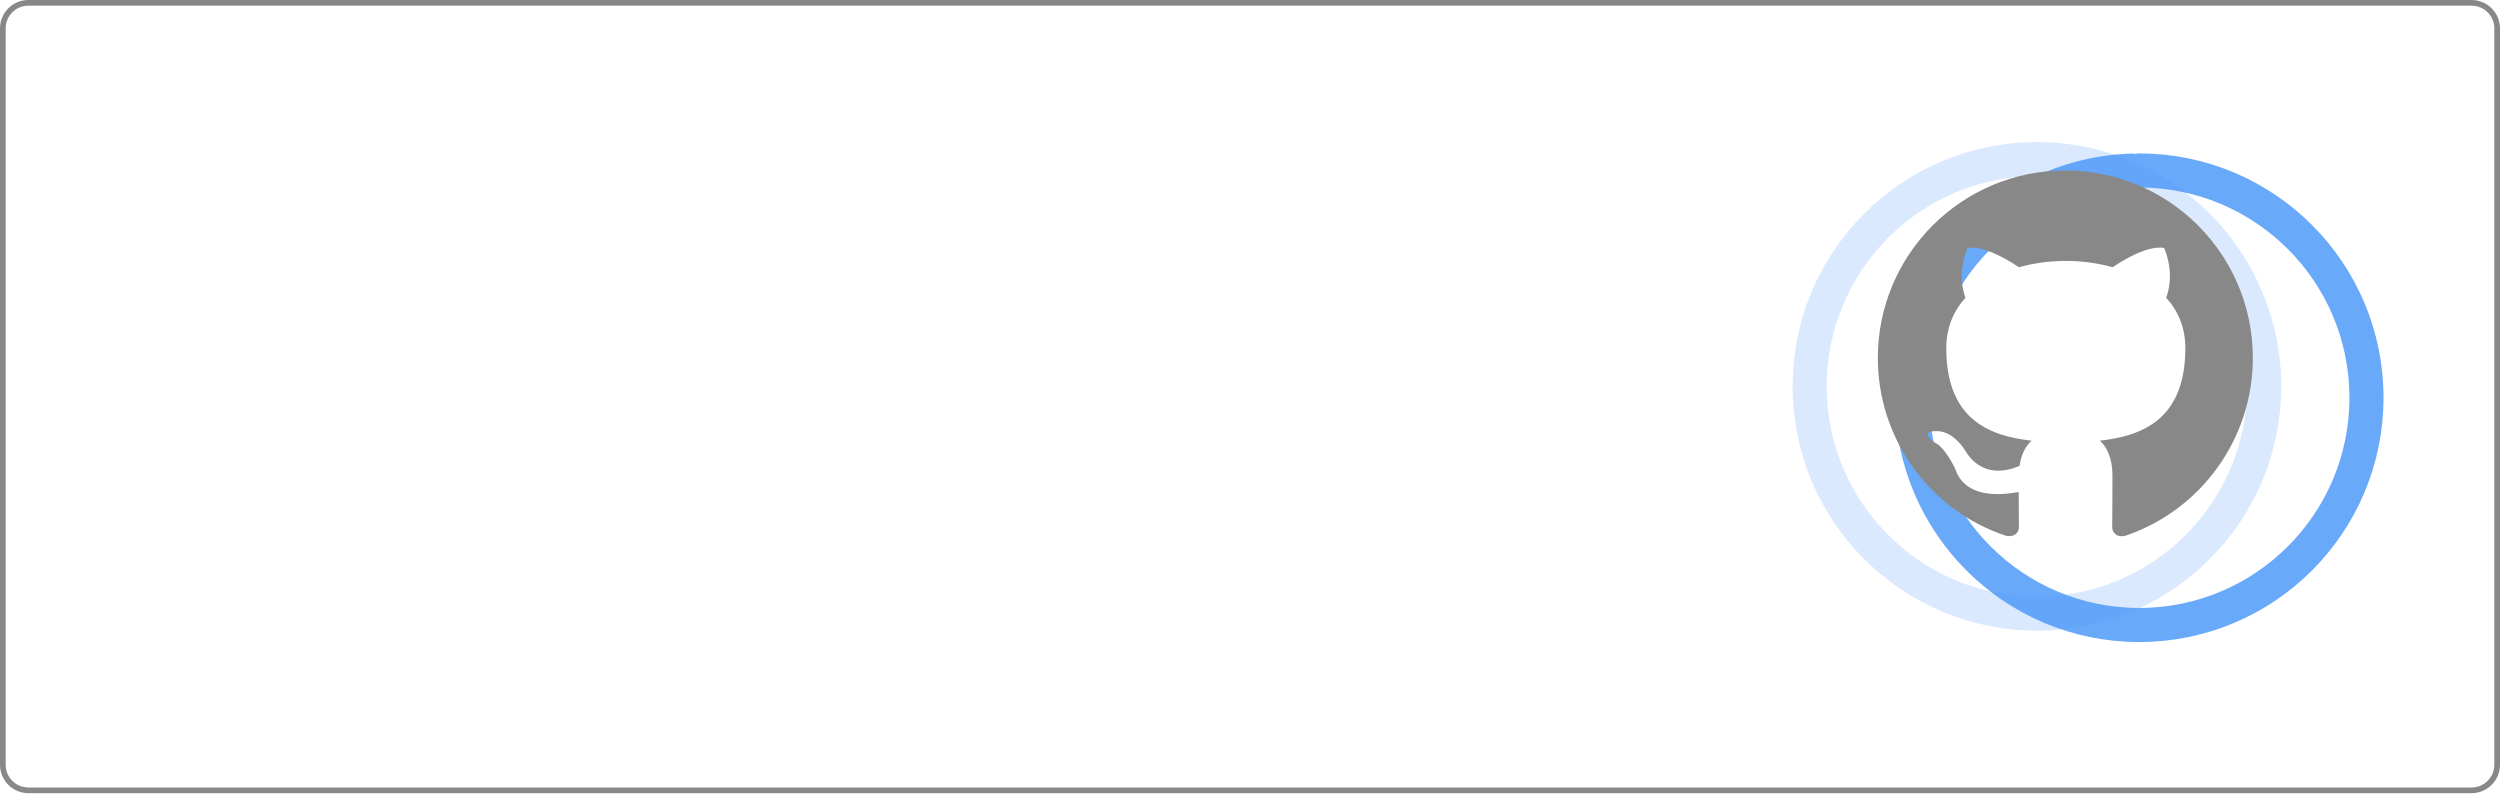
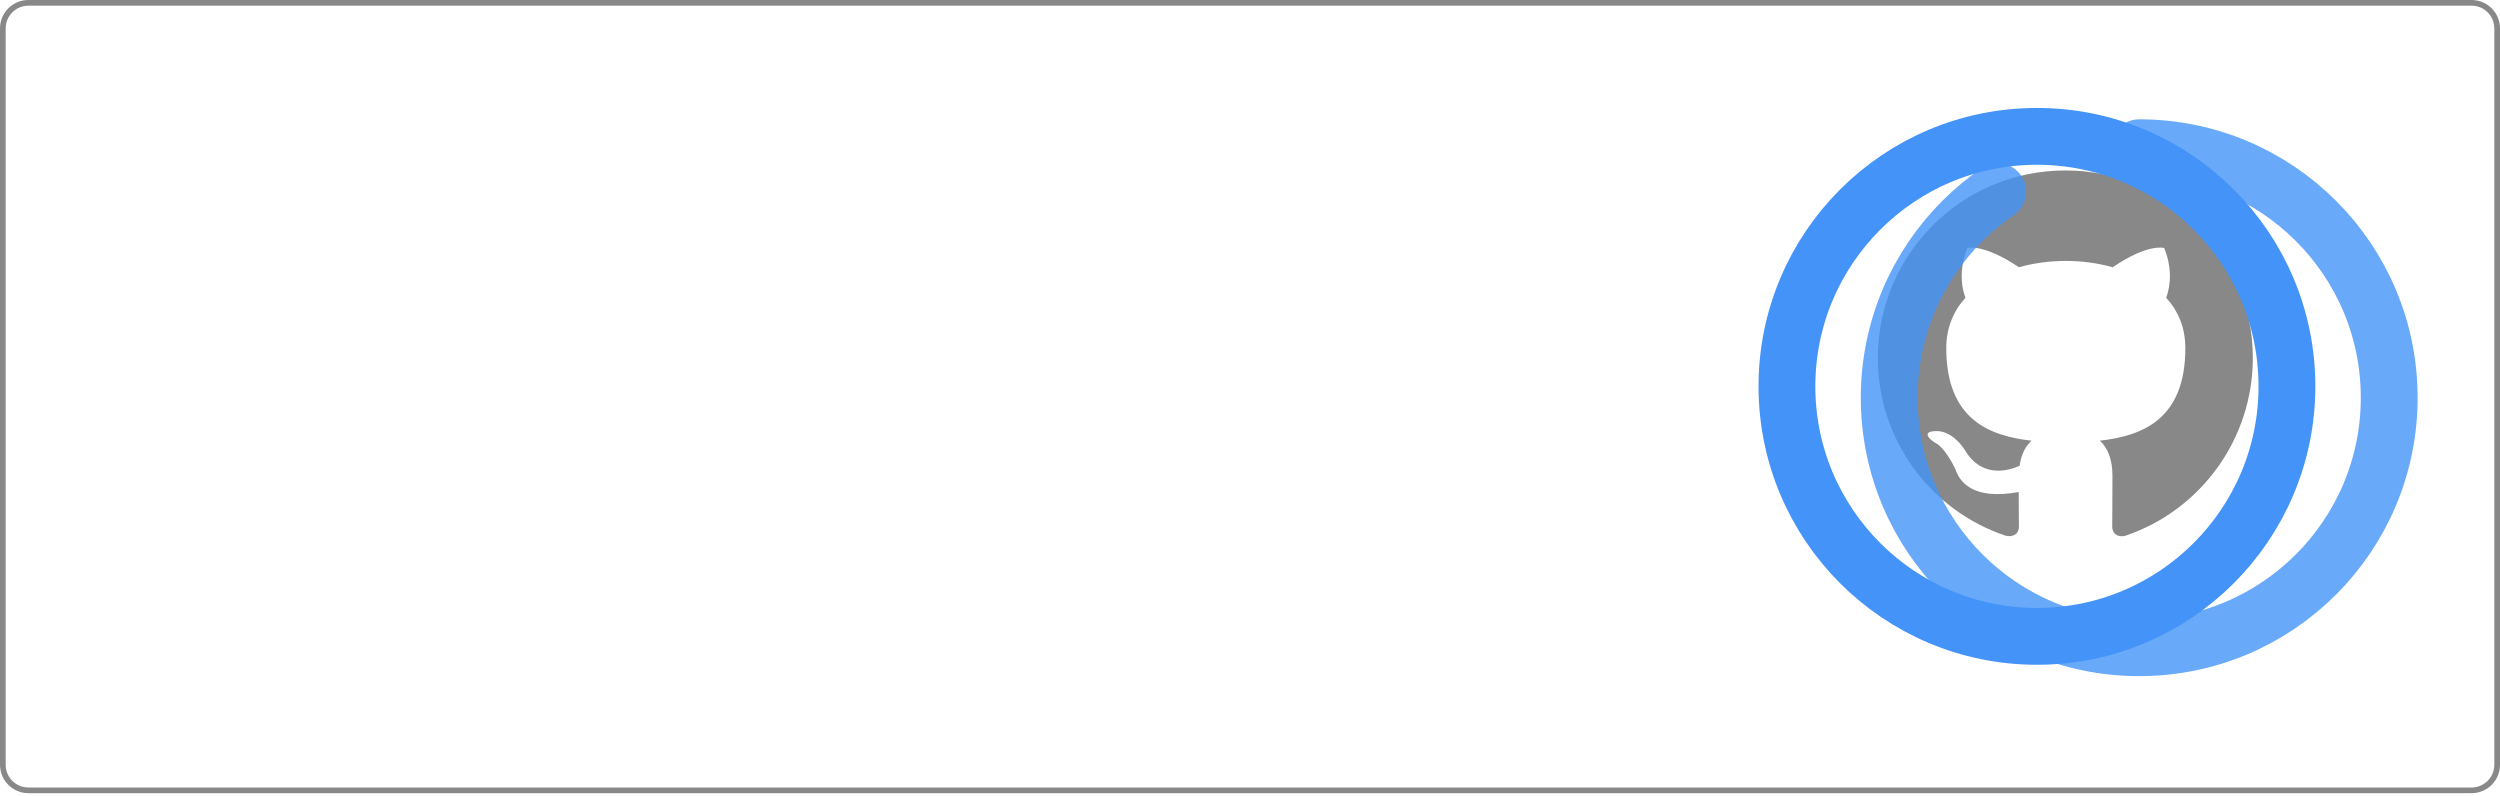
<svg xmlns="http://www.w3.org/2000/svg" width="440" height="140" viewBox="0 0 440 140" fill="none" role="img" aria-labelledby="descId">
  <style>
          .header {
            font: 600 18px 'Segoe UI', Ubuntu, Sans-Serif;
            fill: #4493F8;
            animation: fadeInAnimation 0.8s ease-in-out forwards;
          }
          @supports(-moz-appearance: auto) {
            /* Selector detects Firefox */
            .header { font-size: 15.5px; }
          }
          
    .stat {
      font: 600 14px 'Segoe UI', Ubuntu, "Helvetica Neue", Sans-Serif; fill: #888888;
    }
    @supports(-moz-appearance: auto) {
      /* Selector detects Firefox */
      .stat { font-size:12px; }
    }
    .stagger {
      opacity: 0;
      animation: fadeInAnimation 0.3s ease-in-out forwards;
    }
    .rank-text {
-       font: 800 24px 'Segoe UI', Ubuntu, Sans-Serif; fill: #888888;
+       font: 800 20px 'Segoe UI', Ubuntu, Sans-Serif; fill: #888888;
      animation: scaleInAnimation 0.3s ease-in-out forwards;
    }
    .rank-percentile-header {
      font-size: 14px;
    }
    .rank-percentile-text {
      font-size: 16px;
    }
-     
+ 
    .not_bold { font-weight: 400 }
    .bold { font-weight: 700 }
    .icon {
      fill: #4493F8;
      display: block;
    }

    .rank-circle-rim {
      stroke: #4493F8;
      fill: none;
-       stroke-width: 6;
-       opacity: 0.2;
+       stroke-width: 10;
    }
    .rank-circle {
      stroke: #4493F8;
      stroke-dasharray: 250;
      fill: none;
-       stroke-width: 6;
+       stroke-width: 10;
      stroke-linecap: round;
      opacity: 0.8;
      transform-origin: -10px 8px;
      transform: rotate(-90deg);
      animation: rankAnimation 1s forwards ease-in-out;
    }
+     .dimmer {
+       opacity: 0.2;
+     }
    
    @keyframes rankAnimation {
      from {
-         stroke-dashoffset: 251.327;
+         stroke-dashoffset: 276.46;
      }
      to {
-         stroke-dashoffset: 116.04;
+         stroke-dashoffset: 127.589;
      }
    }
  
  

          
      /* Animations */
      @keyframes scaleInAnimation {
        from {
          transform: translate(-5px, 5px) scale(0);
        }
        to {
          transform: translate(-5px, 5px) scale(1);
        }
      }
      @keyframes fadeInAnimation {
        from {
          opacity: 0;
        }
        to {
          opacity: 1;
        }
      }
    
          
        </style>
  <rect data-testid="card-bg" x="0.5" y="0.5" rx="4.5" height="99%" stroke="#888888" width="439" fill="#ffffff00" stroke-opacity="1" />
  <g data-testid="main-card-body" transform="translate(0, 25)">
    <g data-testid="rank-circle" transform="translate(368.5, 35)">
-       <circle class="rank-circle-rim" cx="-10" cy="8" r="40" />
-       <circle class="rank-circle" cx="-10" cy="8" r="40" />
      <g class="rank-text">
        <svg x="-38" y="-30" height="66" width="66" aria-hidden="true" viewBox="0 0 16 16" version="1.1" data-view-component="true" data-testid="github-rank-icon">
          <path d="M8 0c4.42 0 8 3.58 8 8a8.013 8.013 0 0 1-5.45 7.59c-.4.08-.55-.17-.55-.38 0-.27.01-1.13.01-2.2 0-.75-.25-1.23-.54-1.48 1.78-.2 3.65-.88 3.65-3.95 0-.88-.31-1.59-.82-2.15.08-.2.36-1.02-.08-2.12 0 0-.67-.22-2.2.82-.64-.18-1.32-.27-2-.27-.68 0-1.36.09-2 .27-1.53-1.03-2.2-.82-2.2-.82-.44 1.1-.16 1.92-.08 2.12-.51.56-.82 1.28-.82 2.15 0 3.06 1.86 3.75 3.64 3.95-.23.2-.44.55-.51 1.07-.46.21-1.61.55-2.33-.66-.15-.24-.6-.83-1.23-.82-.67.01-.27.38.01.53.34.19.73.9.82 1.13.16.45.68 1.31 2.69.94 0 .67.01 1.3.01 1.49 0 .21-.15.45-.55.38A7.995 7.995 0 0 1 0 8c0-4.42 3.58-8 8-8Z" />
        </svg>
      </g>
+       <circle class="rank-circle-rim" cx="-10" cy="8" r="44" />
+       <circle class="rank-circle" cx="-10" cy="8" r="44" />
    </g>
    <svg x="0" y="0">
      <g transform="translate(0, 0)">
        <g class="stagger" style="animation-delay: 450ms" transform="translate(25, 0)">
          <svg data-testid="icon" class="icon" viewBox="0 0 16 16" version="1.1" width="16" height="16">
            <path fill-rule="evenodd" d="M8 .25a.75.75 0 01.673.418l1.882 3.815 4.21.612a.75.75 0 01.416 1.279l-3.046 2.97.719 4.192a.75.75 0 01-1.088.791L8 12.347l-3.766 1.98a.75.75 0 01-1.088-.79l.72-4.194L.818 6.374a.75.75 0 01.416-1.28l4.21-.611L7.327.668A.75.75 0 018 .25zm0 2.445L6.615 5.5a.75.75 0 01-.564.41l-3.097.45 2.24 2.184a.75.75 0 01.216.664l-.528 3.084 2.769-1.456a.75.75 0 01.698 0l2.77 1.456-.53-3.084a.75.75 0 01.216-.664l2.24-2.183-3.096-.45a.75.75 0 01-.564-.41L8 2.694v.001z" />
          </svg>
          <text class="stat  bold" x="25" y="12.5">Total Stars Earned:</text>
          <text class="stat  bold" x="219.01" y="12.5" data-testid="stars">155</text>
        </g>
      </g>
      <g transform="translate(0, 25)">
        <g class="stagger" style="animation-delay: 600ms" transform="translate(25, 0)">
          <svg data-testid="icon" class="icon" viewBox="0 0 16 16" version="1.1" width="16" height="16">
            <path fill-rule="evenodd" d="M1.643 3.143L.427 1.927A.25.25 0 000 2.104V5.75c0 .138.112.25.25.25h3.646a.25.25 0 00.177-.427L2.715 4.215a6.5 6.5 0 11-1.18 4.458.75.75 0 10-1.493.154 8.001 8.001 0 101.6-5.684zM7.75 4a.75.75 0 01.75.75v2.992l2.028.812a.75.75 0 01-.557 1.392l-2.5-1A.75.75 0 017 8.25v-3.5A.75.75 0 017.75 4z" />
          </svg>
          <text class="stat  bold" x="25" y="12.5">Total Commits:</text>
-           <text class="stat  bold" x="219.01" y="12.5" data-testid="commits">220</text>
+           <text class="stat  bold" x="219.01" y="12.5" data-testid="commits">222</text>
        </g>
      </g>
      <g transform="translate(0, 50)">
        <g class="stagger" style="animation-delay: 750ms" transform="translate(25, 0)">
          <svg data-testid="icon" class="icon" viewBox="0 0 16 16" version="1.1" width="16" height="16">
            <path fill-rule="evenodd" d="M7.177 3.073L9.573.677A.25.25 0 0110 .854v4.792a.25.25 0 01-.427.177L7.177 3.427a.25.25 0 010-.354zM3.75 2.5a.75.75 0 100 1.5.75.75 0 000-1.5zm-2.25.75a2.25 2.25 0 113 2.122v5.256a2.251 2.251 0 11-1.5 0V5.372A2.25 2.25 0 011.5 3.25zM11 2.5h-1V4h1a1 1 0 011 1v5.628a2.251 2.251 0 101.5 0V5A2.5 2.5 0 0011 2.5zm1 10.25a.75.75 0 111.5 0 .75.75 0 01-1.5 0zM3.75 12a.75.75 0 100 1.5.75.75 0 000-1.5z" />
          </svg>
          <text class="stat  bold" x="25" y="12.5">Total PRs:</text>
          <text class="stat  bold" x="219.01" y="12.5" data-testid="prs">30</text>
        </g>
      </g>
      <g transform="translate(0, 75)">
        <g class="stagger" style="animation-delay: 900ms" transform="translate(25, 0)">
          <svg data-testid="icon" class="icon" viewBox="0 0 16 16" version="1.1" width="16" height="16">
            <path fill-rule="evenodd" d="M8 1.5a6.5 6.5 0 100 13 6.5 6.5 0 000-13zM0 8a8 8 0 1116 0A8 8 0 010 8zm9 3a1 1 0 11-2 0 1 1 0 012 0zm-.25-6.25a.75.75 0 00-1.5 0v3.5a.75.75 0 001.5 0v-3.5z" />
          </svg>
          <text class="stat  bold" x="25" y="12.5">Total Issues:</text>
          <text class="stat  bold" x="219.01" y="12.5" data-testid="issues">22</text>
        </g>
      </g>
    </svg>
  </g>
</svg>
